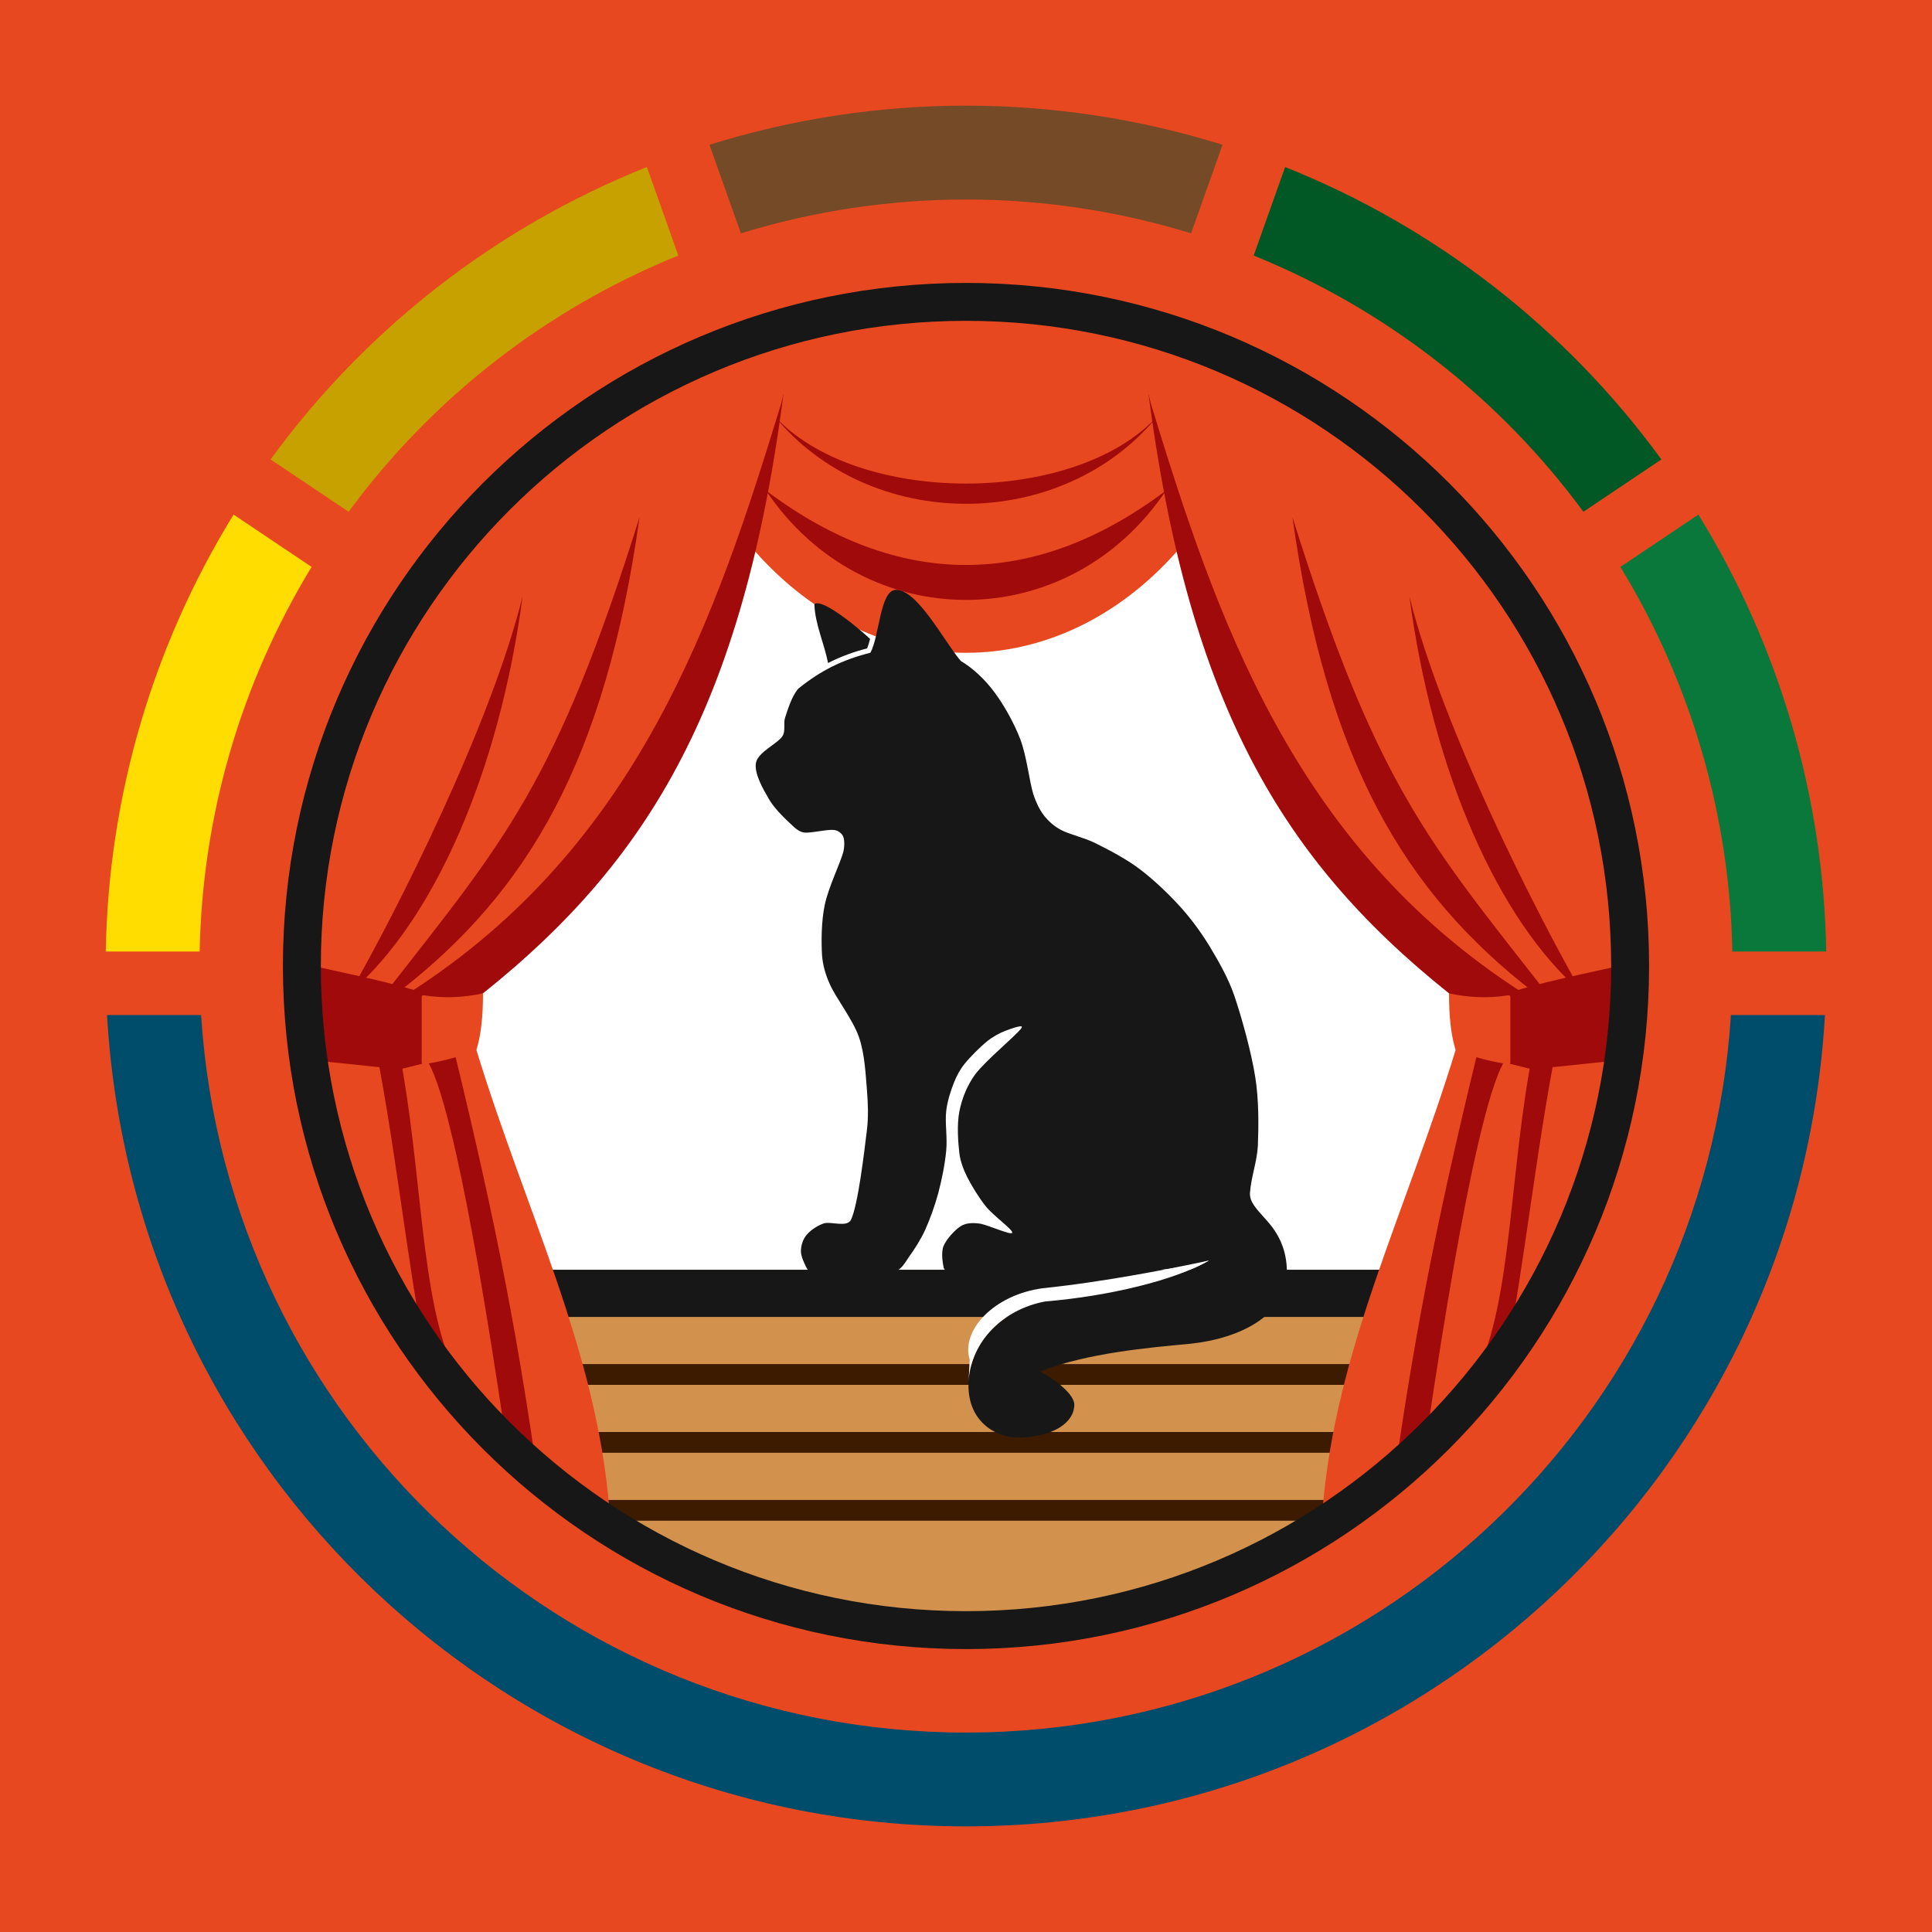
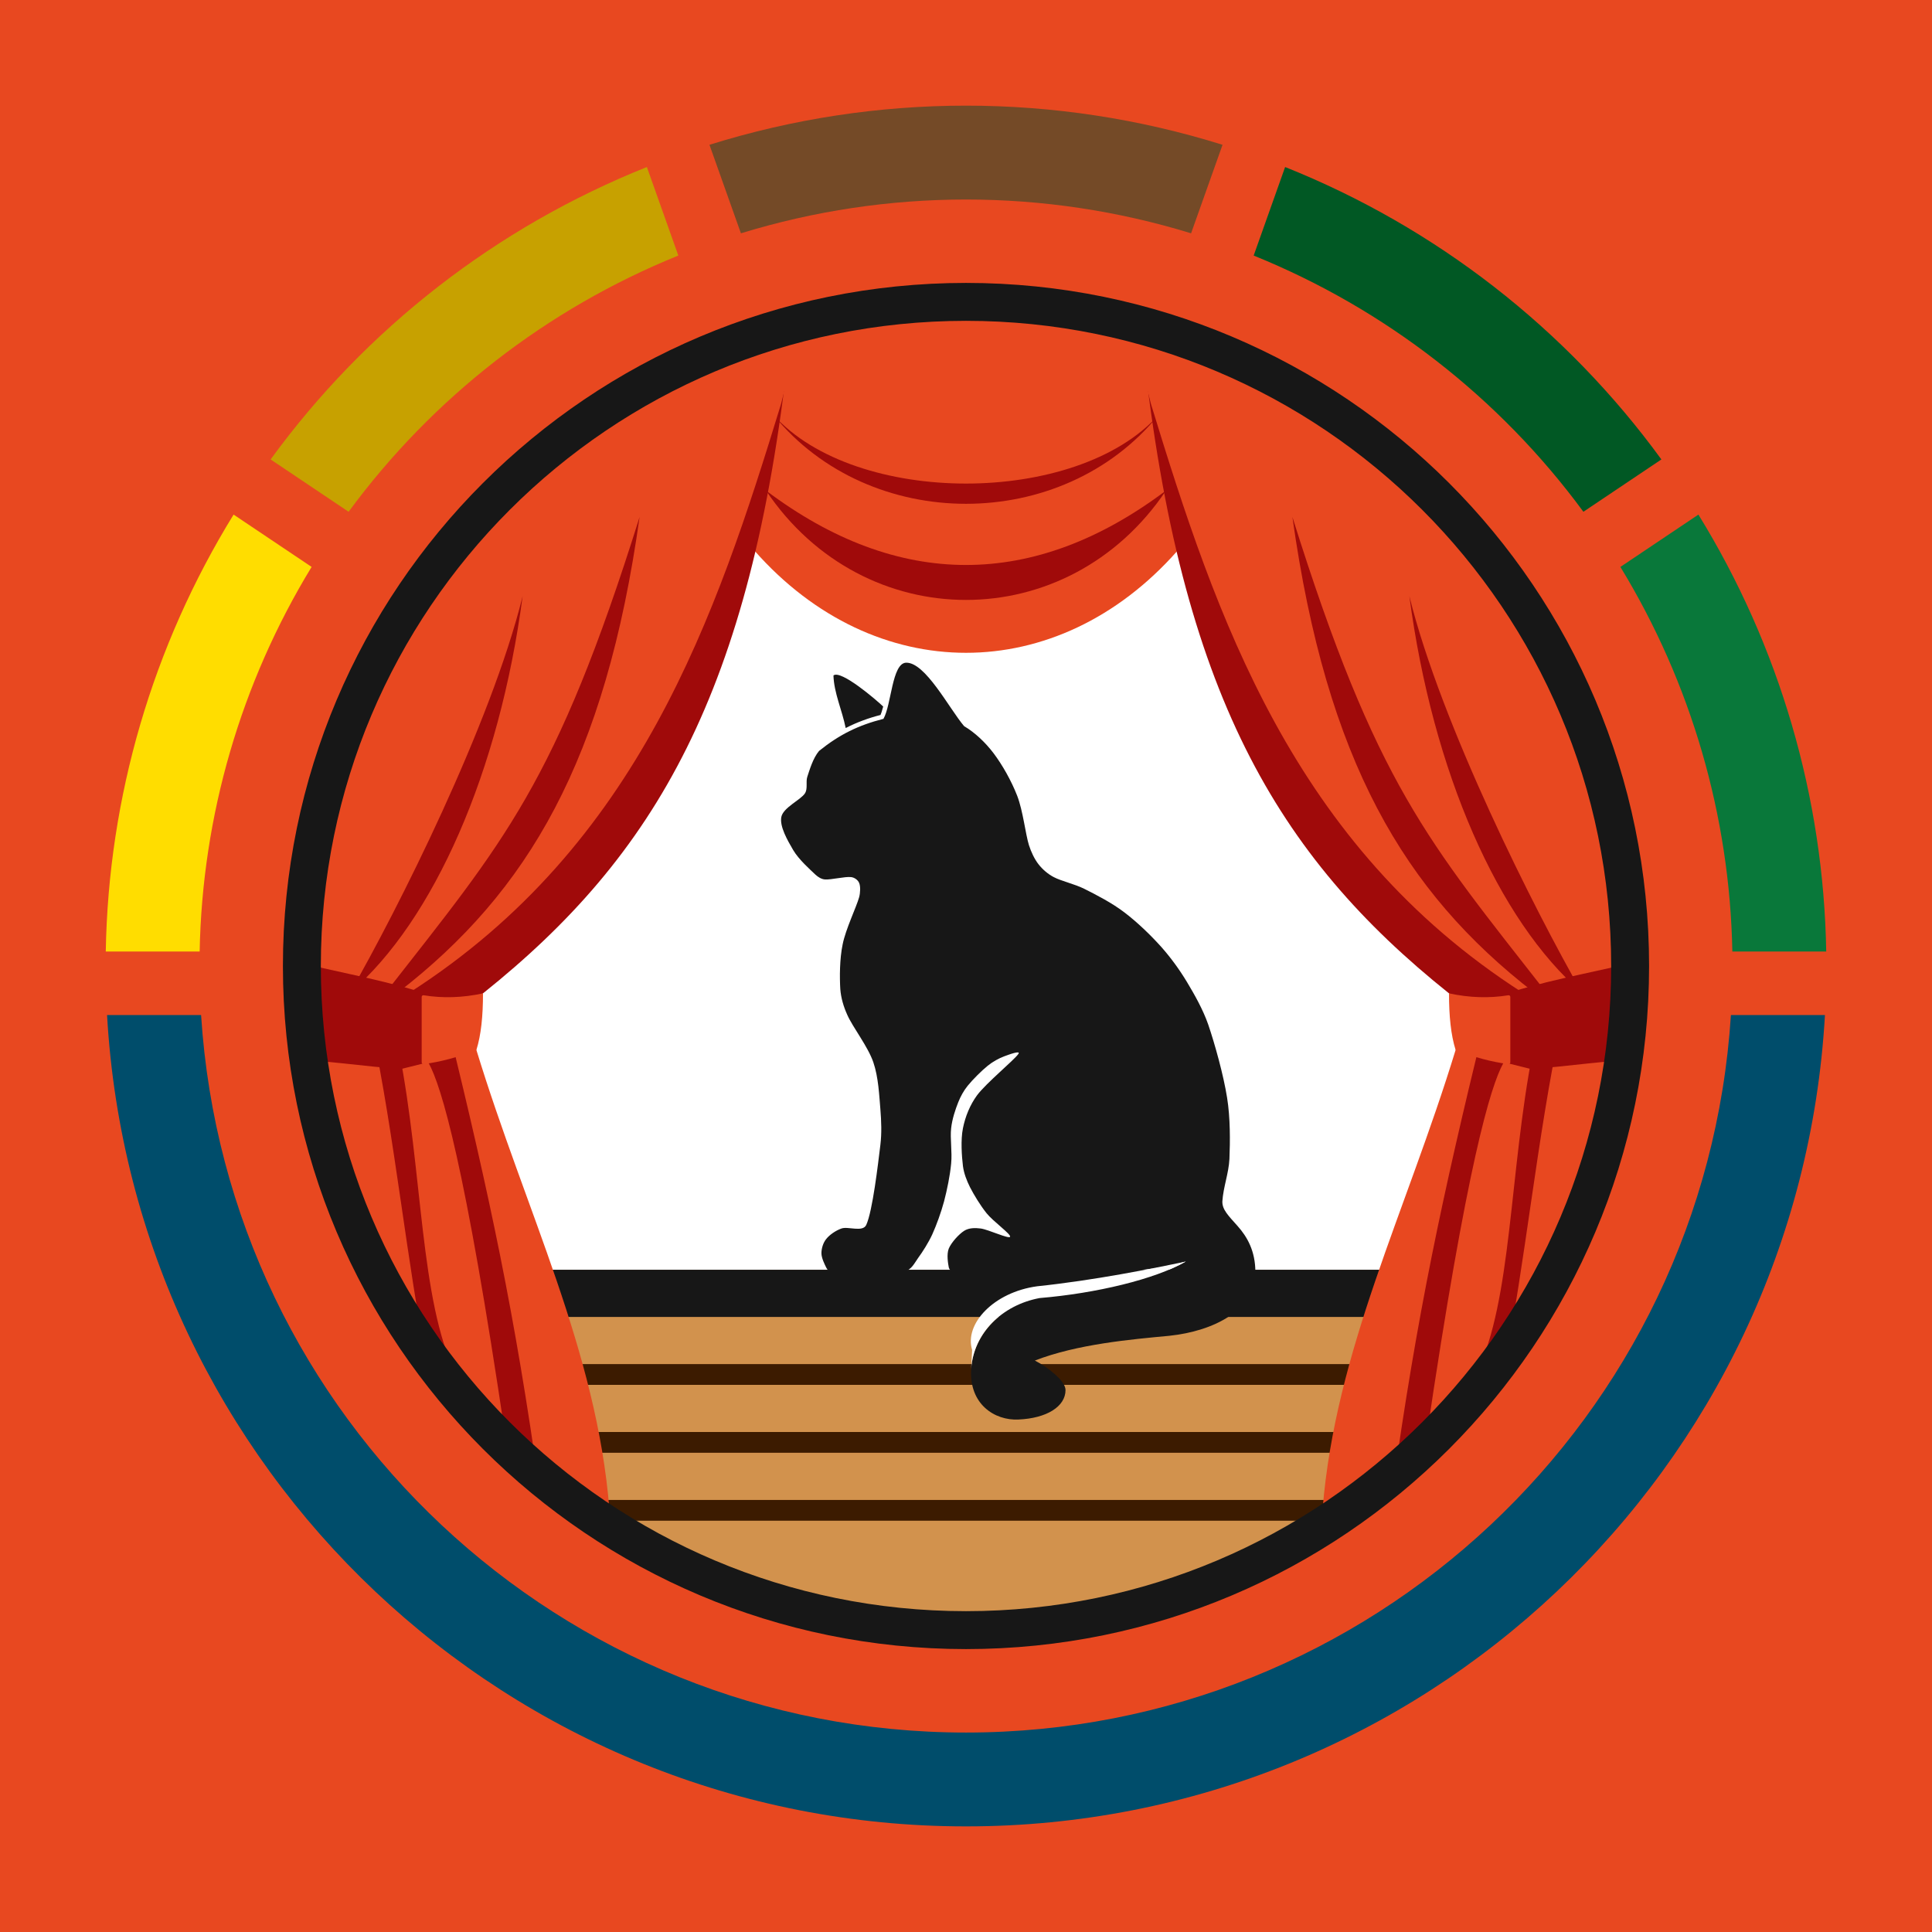
<svg xmlns="http://www.w3.org/2000/svg" viewBox="0 0 1024 1024">
  <rect width="1024" height="1024" fill="#E84820" />
  <g transform="translate(512 512) scale(1.0) translate(-512 -512)">
    <defs>
      <clipPath id="ueber-kante">
        <rect x="0" y="0" width="1024" height="698" />
      </clipPath>
      <clipPath id="buehne">
        <circle cx="512" cy="512" r="343.0" />
      </clipPath>
      <g id="seitenvorhang">
        <path fill="#A00A0A" d="M100,150H418V186C398.2,366.6 347.6,453.3 256.0,526.5L250,532H100Z" />
        <path fill="#E84820" d="M100,150H421V186L414,214C379.5,326.7 338.9,447.9 217.2,526.0H100Z" />
        <path fill="#A00A0A" d="M339,274C320.9,403.0 280.0,472.6 211.0,526.0L204.5,526C267.3,445.6 294.5,416.0 339.0,274.0Z" />
        <path fill="#A00A0A" d="M277,316C264.7,409.0 229.9,487.9 185.7,526.0L185.6,526C210.4,482.8 260.2,384.1 277.0,316.0Z" />
        <path fill="#E84820" d="M100,540H246L252.5,556.5C278.7,642.2 316.2,715.6 323.0,800.0H100Z" />
        <path fill="#A00A0A" d="M197,545C208.9,600.3 216.4,674.5 226.0,720.0L238,720C221.7,678.0 223.5,609.3 209.0,545.0Z" />
        <path fill="#A00A0A" d="M223.3,545C217.5,592.0 227.0,473.0 272.0,790.0L286,790C273.0,696.7 259.5,634.0 237.8,545.0Z" />
        <path fill="#A00A0A" d="M150,508C175.0,514.7 198.0,518.1 222.0,525.5L240,527L240,556L225,563.5L213,566.5C195.0,565.7 171.1,561.5 150.0,561.5Z" />
        <path fill="#E84820" d="M223.5,528.5Q223.5,527.5 224.5,527.5Q239.75,530.0 256,526.5C256,538.5 255.0,548.5 252.5,556.5Q238.0,562.25 224.5,564Q223.5,564 223.5,563Z" />
      </g>
    </defs>
    <g id="ring">
      <path d="M56.06,504.34A456.00,456.00 0 0 1 123.81,272.74L165.16,300.48A406.25,406.25 0 0 0 105.82,504.34Z" fill="#FFDD00" />
      <path d="M143.43,243.51A456.00,456.00 0 0 1 342.86,88.53L359.53,135.45A406.25,406.25 0 0 0 184.77,271.25Z" fill="#C7A100" />
      <path d="M376.03,76.74A456.00,456.00 0 0 1 647.97,76.74L631.30,123.66A406.25,406.25 0 0 0 392.70,123.66Z" fill="#744A27" />
      <path d="M681.14,88.53A456.00,456.00 0 0 1 880.57,243.51L839.23,271.25A406.25,406.25 0 0 0 664.47,135.45Z" fill="#015824" />
      <path d="M900.19,272.74A456.00,456.00 0 0 1 967.94,504.34L918.18,504.34A406.25,406.25 0 0 0 858.84,300.48Z" fill="#09783A" />
      <path d="M967.26,537.99A456.00,456.00 0 0 1 56.74,537.99L106.58,537.99A406.25,406.25 0 0 0 917.42,537.99Z" fill="#004D6B" />
    </g>
    <g clip-path="url(#buehne)">
      <circle cx="512" cy="512" r="343.0" fill="#fff" />
      <g id="boden">
        <rect x="0" y="673" width="1024" height="400" fill="#D2924D" />
        <rect x="0" y="673" width="1024" height="25" fill="#171717" />
        <g fill="#3C1B00">
          <rect x="0" y="723" width="1024" height="11" />
          <rect x="0" y="759" width="1024" height="11" />
          <rect x="0" y="795" width="1024" height="11" />
        </g>
      </g>
      <g id="schabracke">
        <path fill="#E84820" d="M400,150H624V292C560.4,364.0 463.6,364.0 400,292Z" />
        <path fill="#A00A0A" d="M410,220C453.5,268.4 570.5,268.4 614.0,220.0L614,220L614,220C563.0,282.7 461.0,282.7 410,220Z" />
        <path fill="#A00A0A" d="M406,260C475.9,312.6 548.1,312.6 618.0,260.0L618,260C566.1,337.3 457.9,337.3 406,260Z" />
      </g>
      <use href="#seitenvorhang" />
      <use href="#seitenvorhang" transform="matrix(-1 0 0 1 1024 0)" />
    </g>
    <circle id="rahmen" cx="512" cy="512" r="352.0" fill="none" stroke="#171717" stroke-width="20.1" />
-     <g id="katze" transform="translate(526 673) scale(1.4) translate(-526 -673)">
+     <g id="katze" transform="translate(526 673) scale(1.25) translate(-526 -673)">
      <path d="M509,673.5C508.3,673.5 507.6,672.7 507.5,672.0C507.2,670.4 506.5,666.5 507.5,664.0C508.6,661.4 511.8,657.9 514.0,656.5C516.0,655.2 518.7,655.2 521.0,655.5C524.2,655.9 533.1,660.1 533.5,659.0C533.9,657.9 526.3,652.5 523.5,649.0C520.8,645.6 518.2,641.3 516.5,638.0C515.1,635.2 513.9,632.1 513.5,629.0C513.0,624.8 512.5,618.0 513.5,613.0C514.5,608.0 516.5,603.1 519.5,599.0C523.4,593.8 535.1,584.2 537.0,581.5C538.2,579.8 532.9,581.8 531.0,582.5C528.8,583.3 526.1,584.8 524.0,586.5C521.4,588.6 517.6,592.4 515.5,595.0C513.8,597.1 512.5,599.5 511.5,602.0C510.3,605.0 508.9,609.2 508.5,613.0C508.0,617.3 509.0,623.0 508.5,628.0C508.0,633.2 506.8,639.0 505.5,644.0C504.2,648.8 502.3,654.0 500.5,658.0C498.9,661.5 496.4,665.4 494.5,668.0C493.0,670.1 491.6,673.1 489.0,673.5C482.8,674.4 462.6,673.8 457.0,673.5C456.3,673.5 455.8,672.6 455.5,672.0C454.9,670.8 453.5,668.0 453.5,666.0C453.5,664.0 454.2,661.6 455.5,660.0C456.9,658.2 459.5,656.4 462.0,655.5C464.8,654.5 471.0,657.2 472.5,654.0C475.2,648.1 477.5,628.2 478.5,620.0C479.1,615.0 478.9,610.0 478.5,605.0C478.0,599.2 477.7,591.4 475.5,585.0C473.2,578.3 466.8,570.2 464.5,565.0C462.9,561.5 461.8,557.8 461.5,554.0C461.2,549.0 461.2,541.2 462.5,535.0C463.8,528.5 468.3,519.3 469.5,515.0C470.0,513.1 470.1,510.4 469.5,509.0C469.0,507.7 467.4,506.6 466.0,506.5C463.6,506.2 457.5,507.7 455.0,507.5C453.5,507.4 452.1,506.5 451.0,505.5C448.8,503.4 443.9,499.1 441.5,495.0C439.1,490.9 435.7,485.0 436.5,481.0C437.3,477.0 444.7,473.8 446.5,471.0C447.8,469.0 446.8,466.2 447.5,464.0C448.5,461.0 449.9,456.1 452.5,453.0C461.20,446.00 469.20,442.10 479.80,439.40C483.20,433.40 483.40,416.00 489.30,415.60C497.50,415.20 507.70,435.10 514.00,442.50C518.6,445.2 523.1,449.5 526.5,454.0C530.2,458.9 534.0,465.6 536.5,472.0C539.0,478.5 540.0,488.2 541.5,493.0C542.4,495.8 543.8,498.8 545.5,501.0C547.2,503.2 549.5,505.2 552.0,506.5C555.2,508.2 560.8,509.4 565.0,511.5C570.0,514.0 576.8,517.5 582.0,521.5C587.4,525.6 593.1,531.1 597.5,536.0C601.6,540.6 605.3,545.7 608.5,551.0C611.8,556.5 615.3,562.7 617.5,569.0C620.3,577.2 624.0,590.5 625.5,600.0C626.9,608.6 626.8,618.7 626.5,626.0C626.2,632.1 623.9,637.9 623.5,644.0C623.4,647.5 626,650 630,654.5C634,659 637.5,665 637.5,674C637.5,690 620,699 601,701C585,702.5 562,704.5 544,711.5C549,714 557,720 557,724C557,731 549,736 537,736.5C527,737 516,730 517,715C518,700 530,688 546,685C570,683 595,677 608,669.5C600,672 590,673.4 580,673.6L509,673.5ZM463.78,443.30C468.53,440.85 473.62,439.01 478.55,437.76C478.74,437.42 479.21,436.00 479.69,434.18C476.9,431.5 461.8,418.5 458.6,421.0C458.8,428.4 462.3,435.8 463.78,443.30Z" fill="#171717" />
      <path d="M608,669.5C595,677 570,683 546,685C530,688 518,700 517,715L517.4,707C514,696 526.5,682.5 545,680C569,677.5 594,672.5 608,669.5Z" fill="#fff" />
    </g>
  </g>
</svg>
